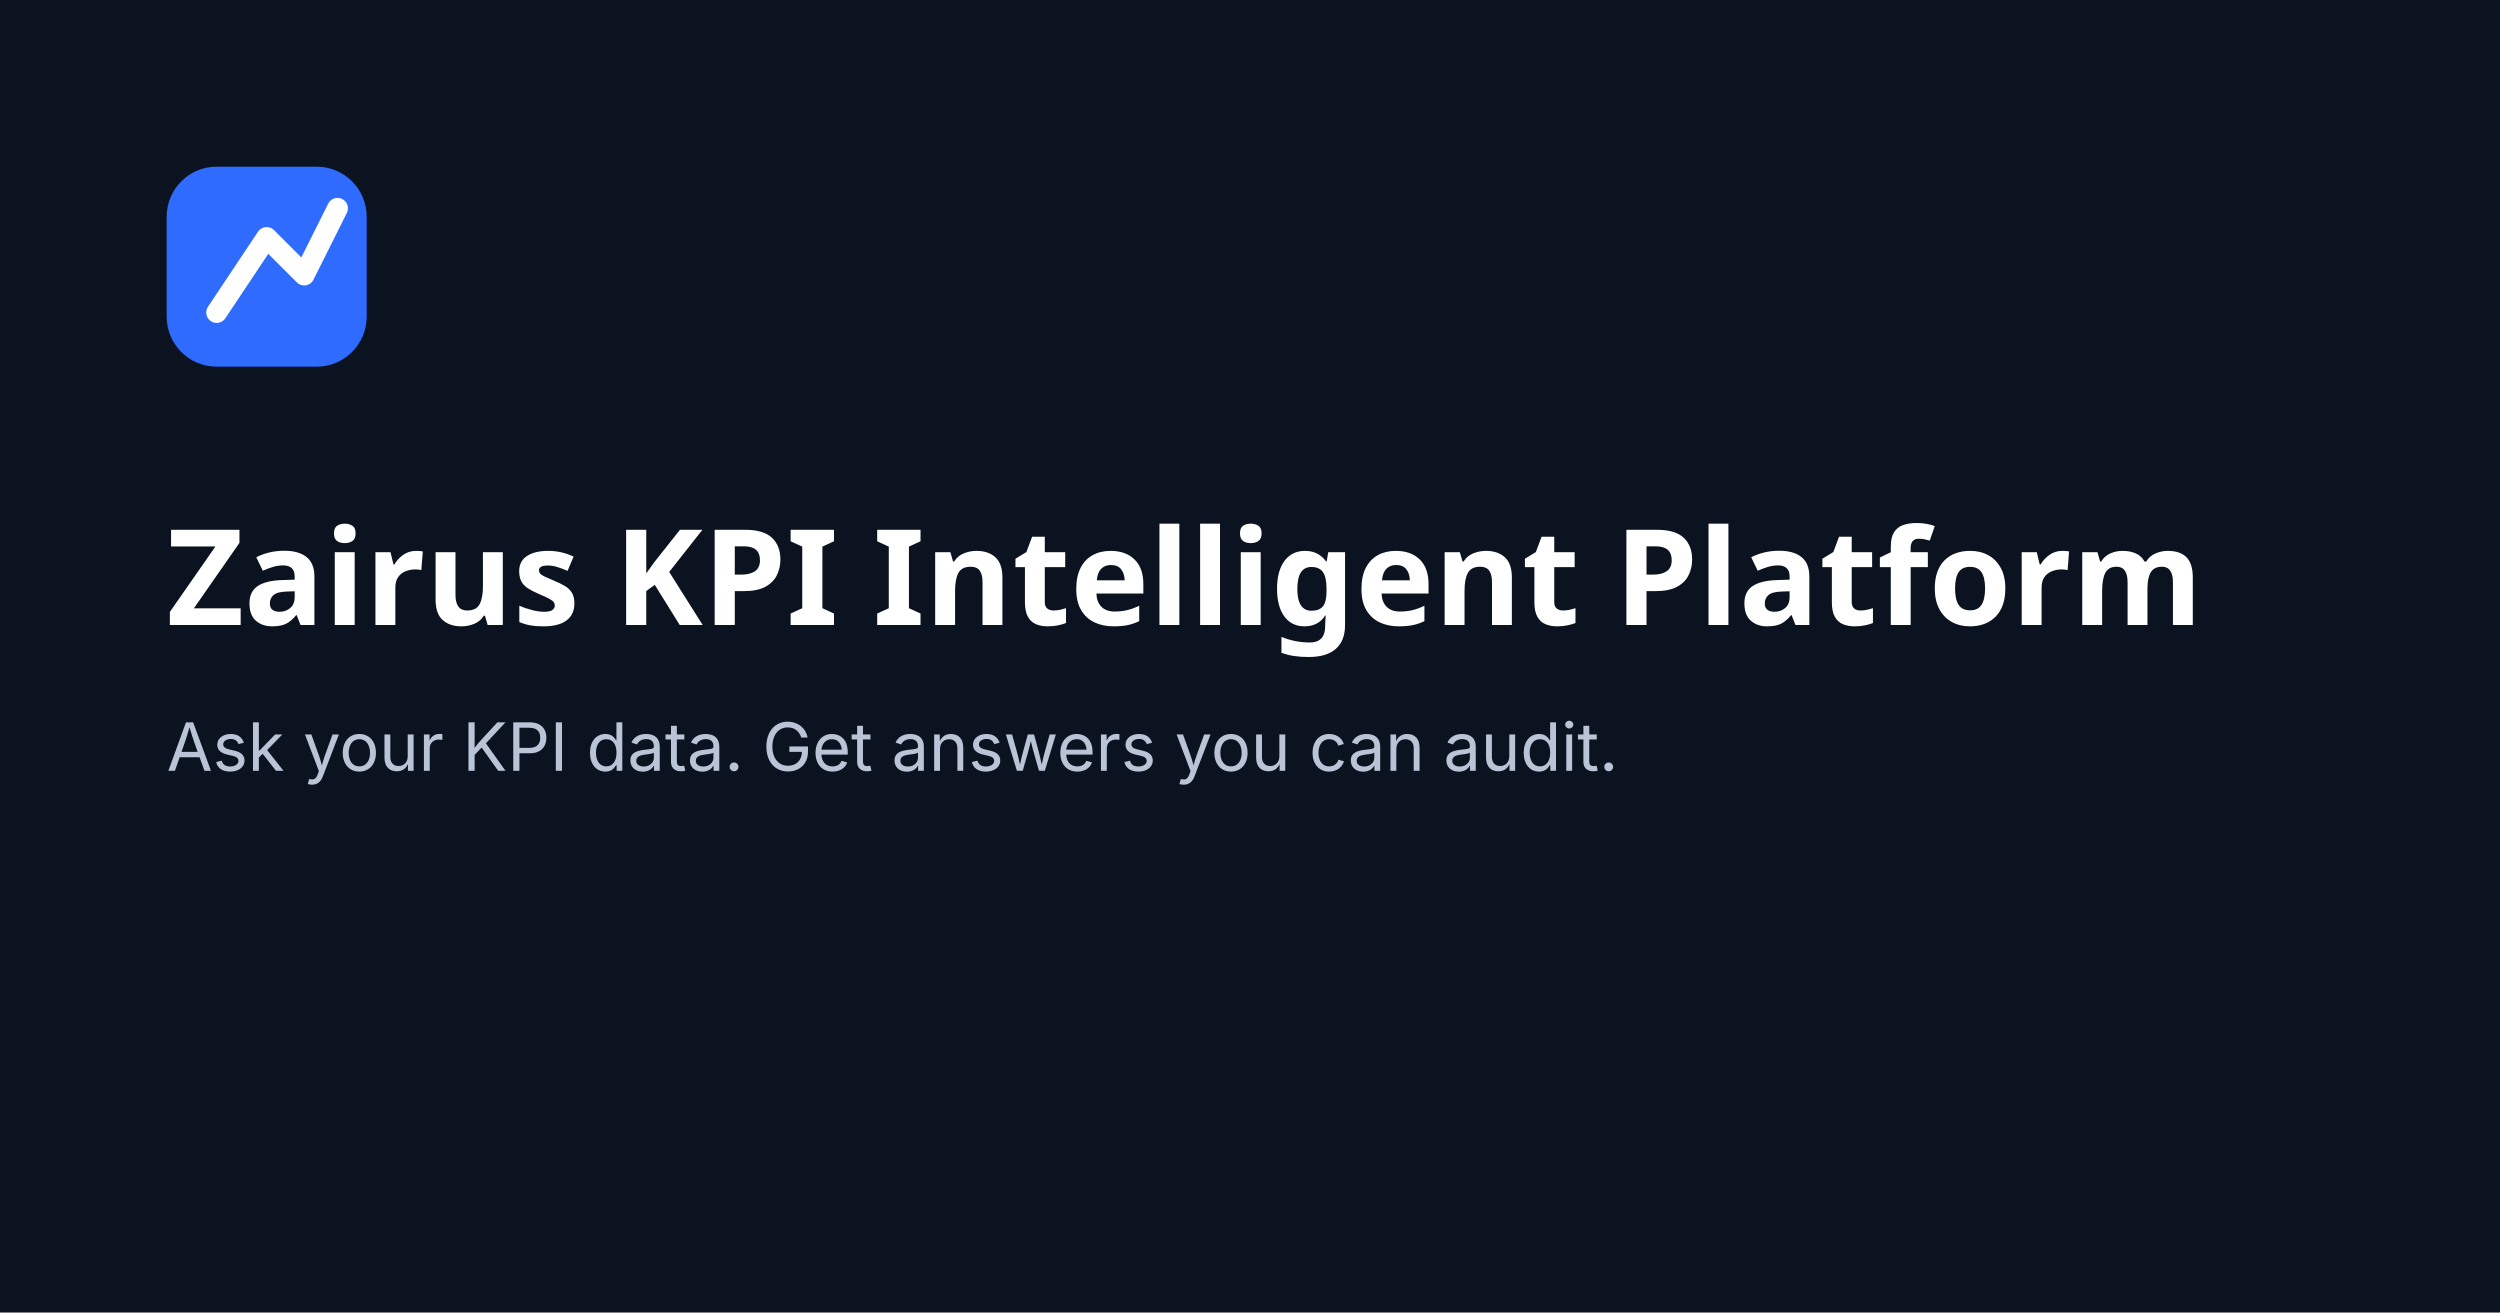
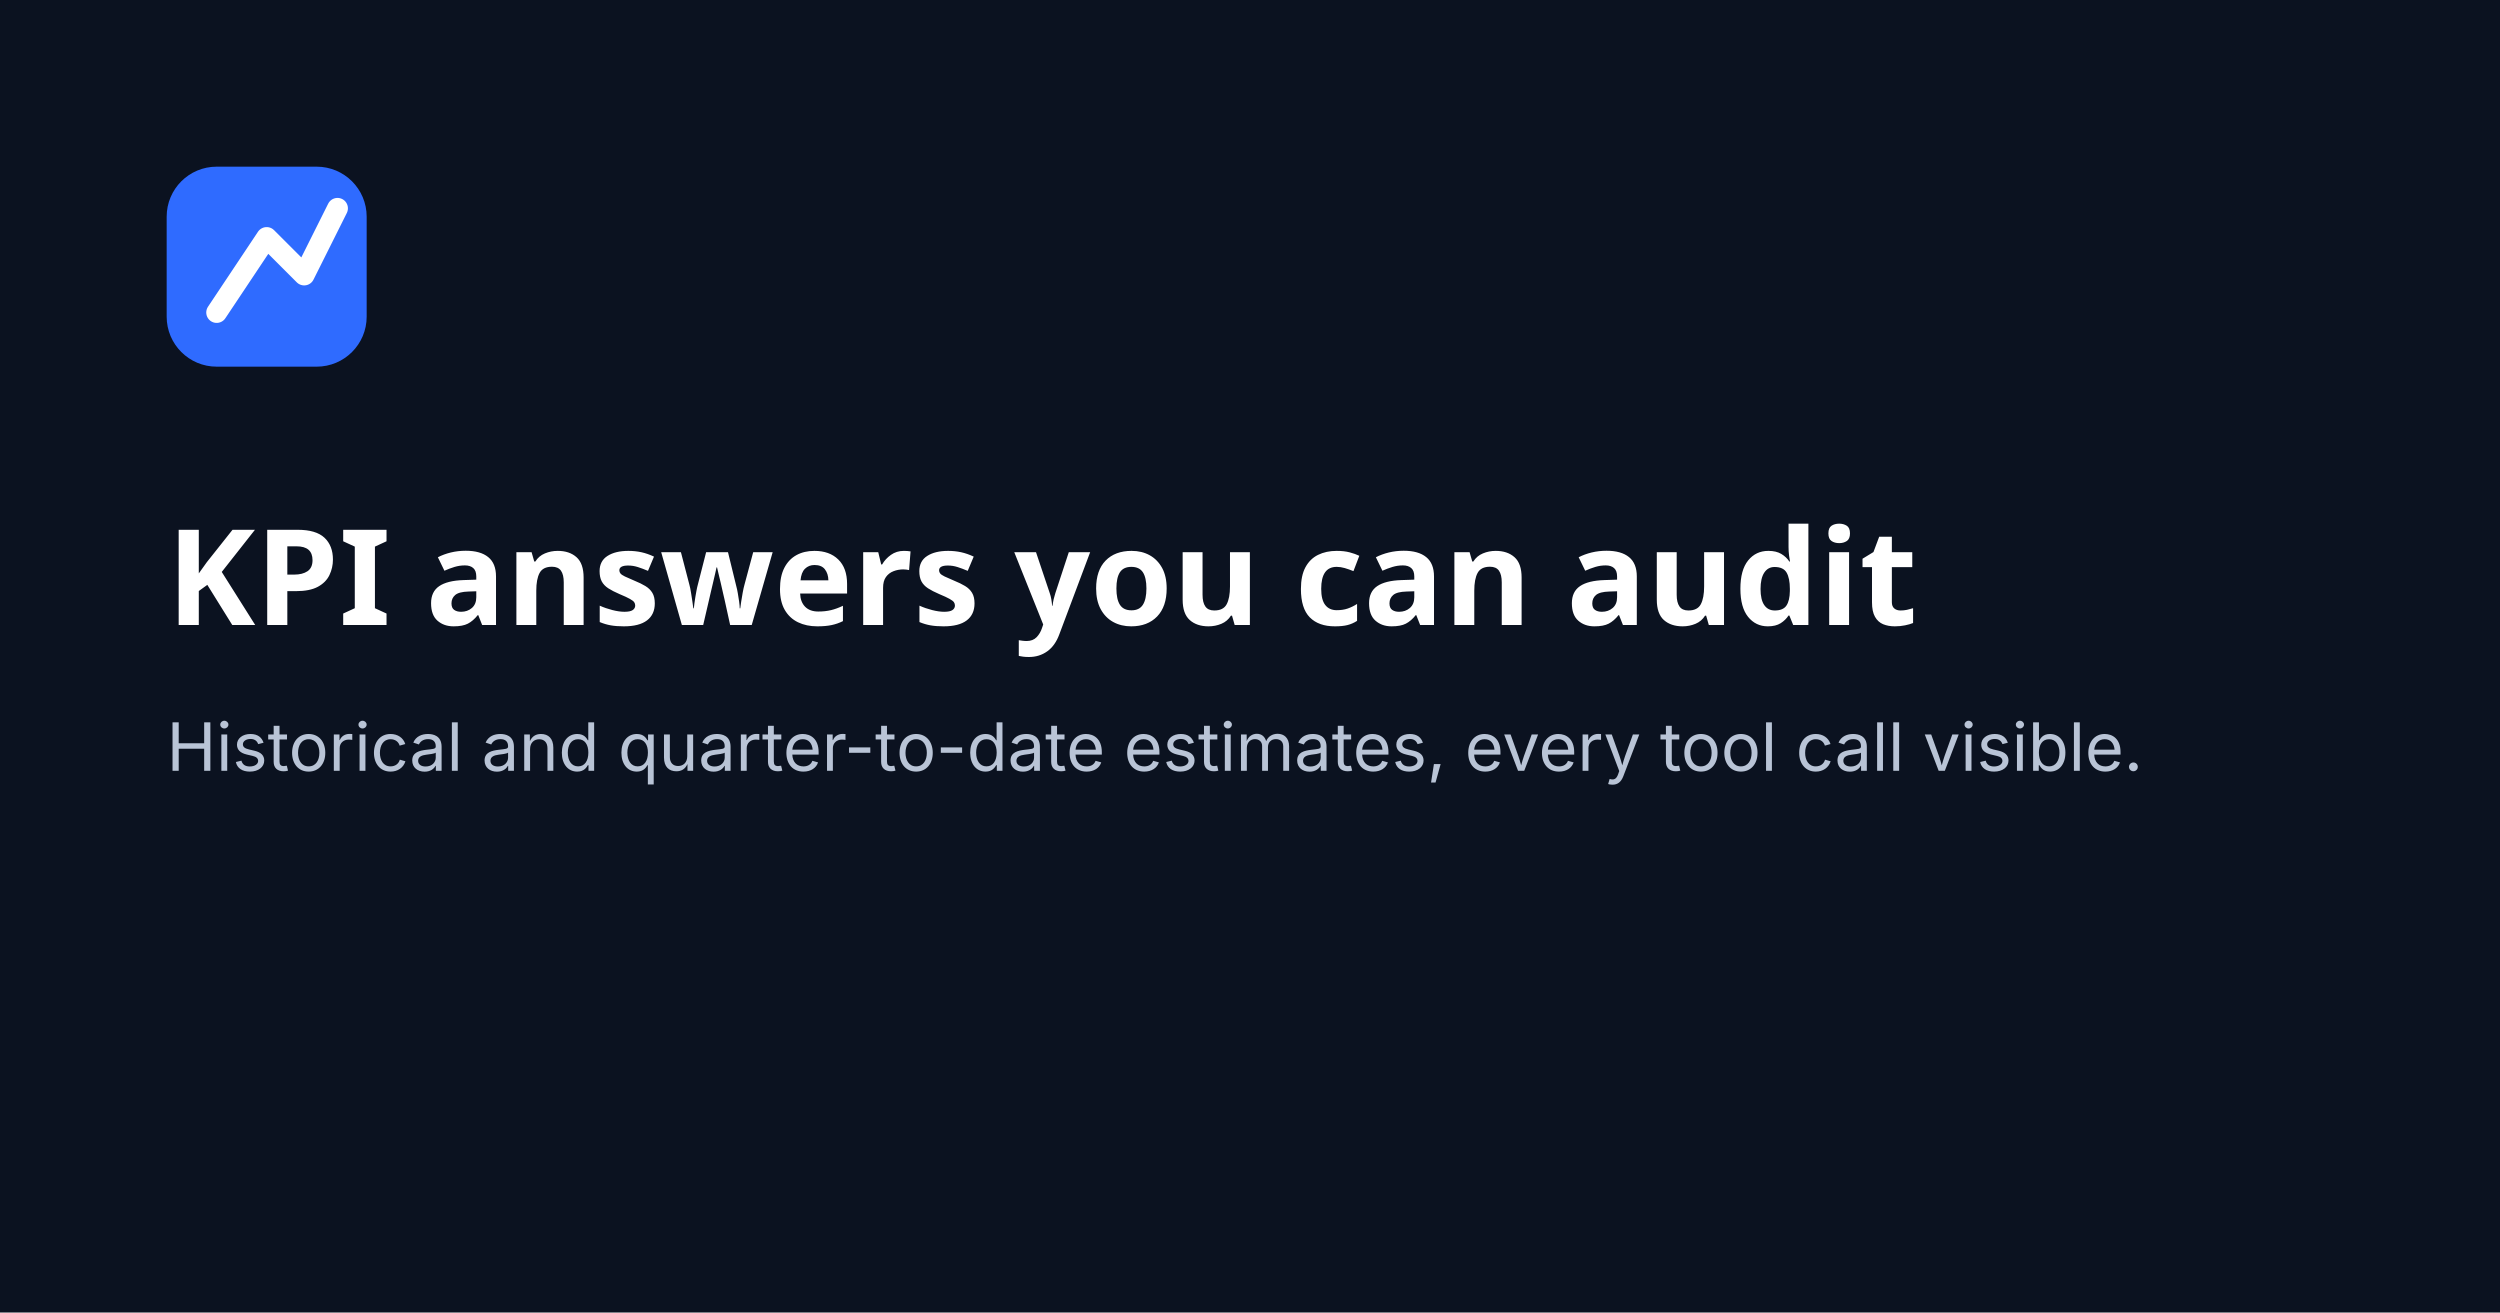
<svg xmlns="http://www.w3.org/2000/svg" viewBox="0 0 1200 630">
  <rect width="1200" height="630" fill="#0B1220" />
  <rect x="80" y="80" width="96" height="96" rx="24" fill="#2F6BFF" />
  <path d="M104 150 L128 114 L146 132 L162 100" stroke="#fff" stroke-width="10" fill="none" stroke-linecap="round" stroke-linejoin="round" />
-   <text x="80" y="300" fill="#fff" font-family="Sora, sans-serif" font-size="64" font-weight="700">Zairus KPI Intelligent Platform</text>
-   <text x="80" y="370" fill="#B9C4D6" font-family="Inter, sans-serif" font-size="32">Ask your KPI data. Get answers you can audit.</text>
+   <text x="80" y="300" fill="#fff" font-family="Sora, sans-serif" font-size="64" font-weight="700">KPI answers you can audit</text>
+   <text x="80" y="370" fill="#B9C4D6" font-family="Inter, sans-serif" font-size="32">Historical and quarter-to-date estimates, every tool call visible.</text>
</svg>
